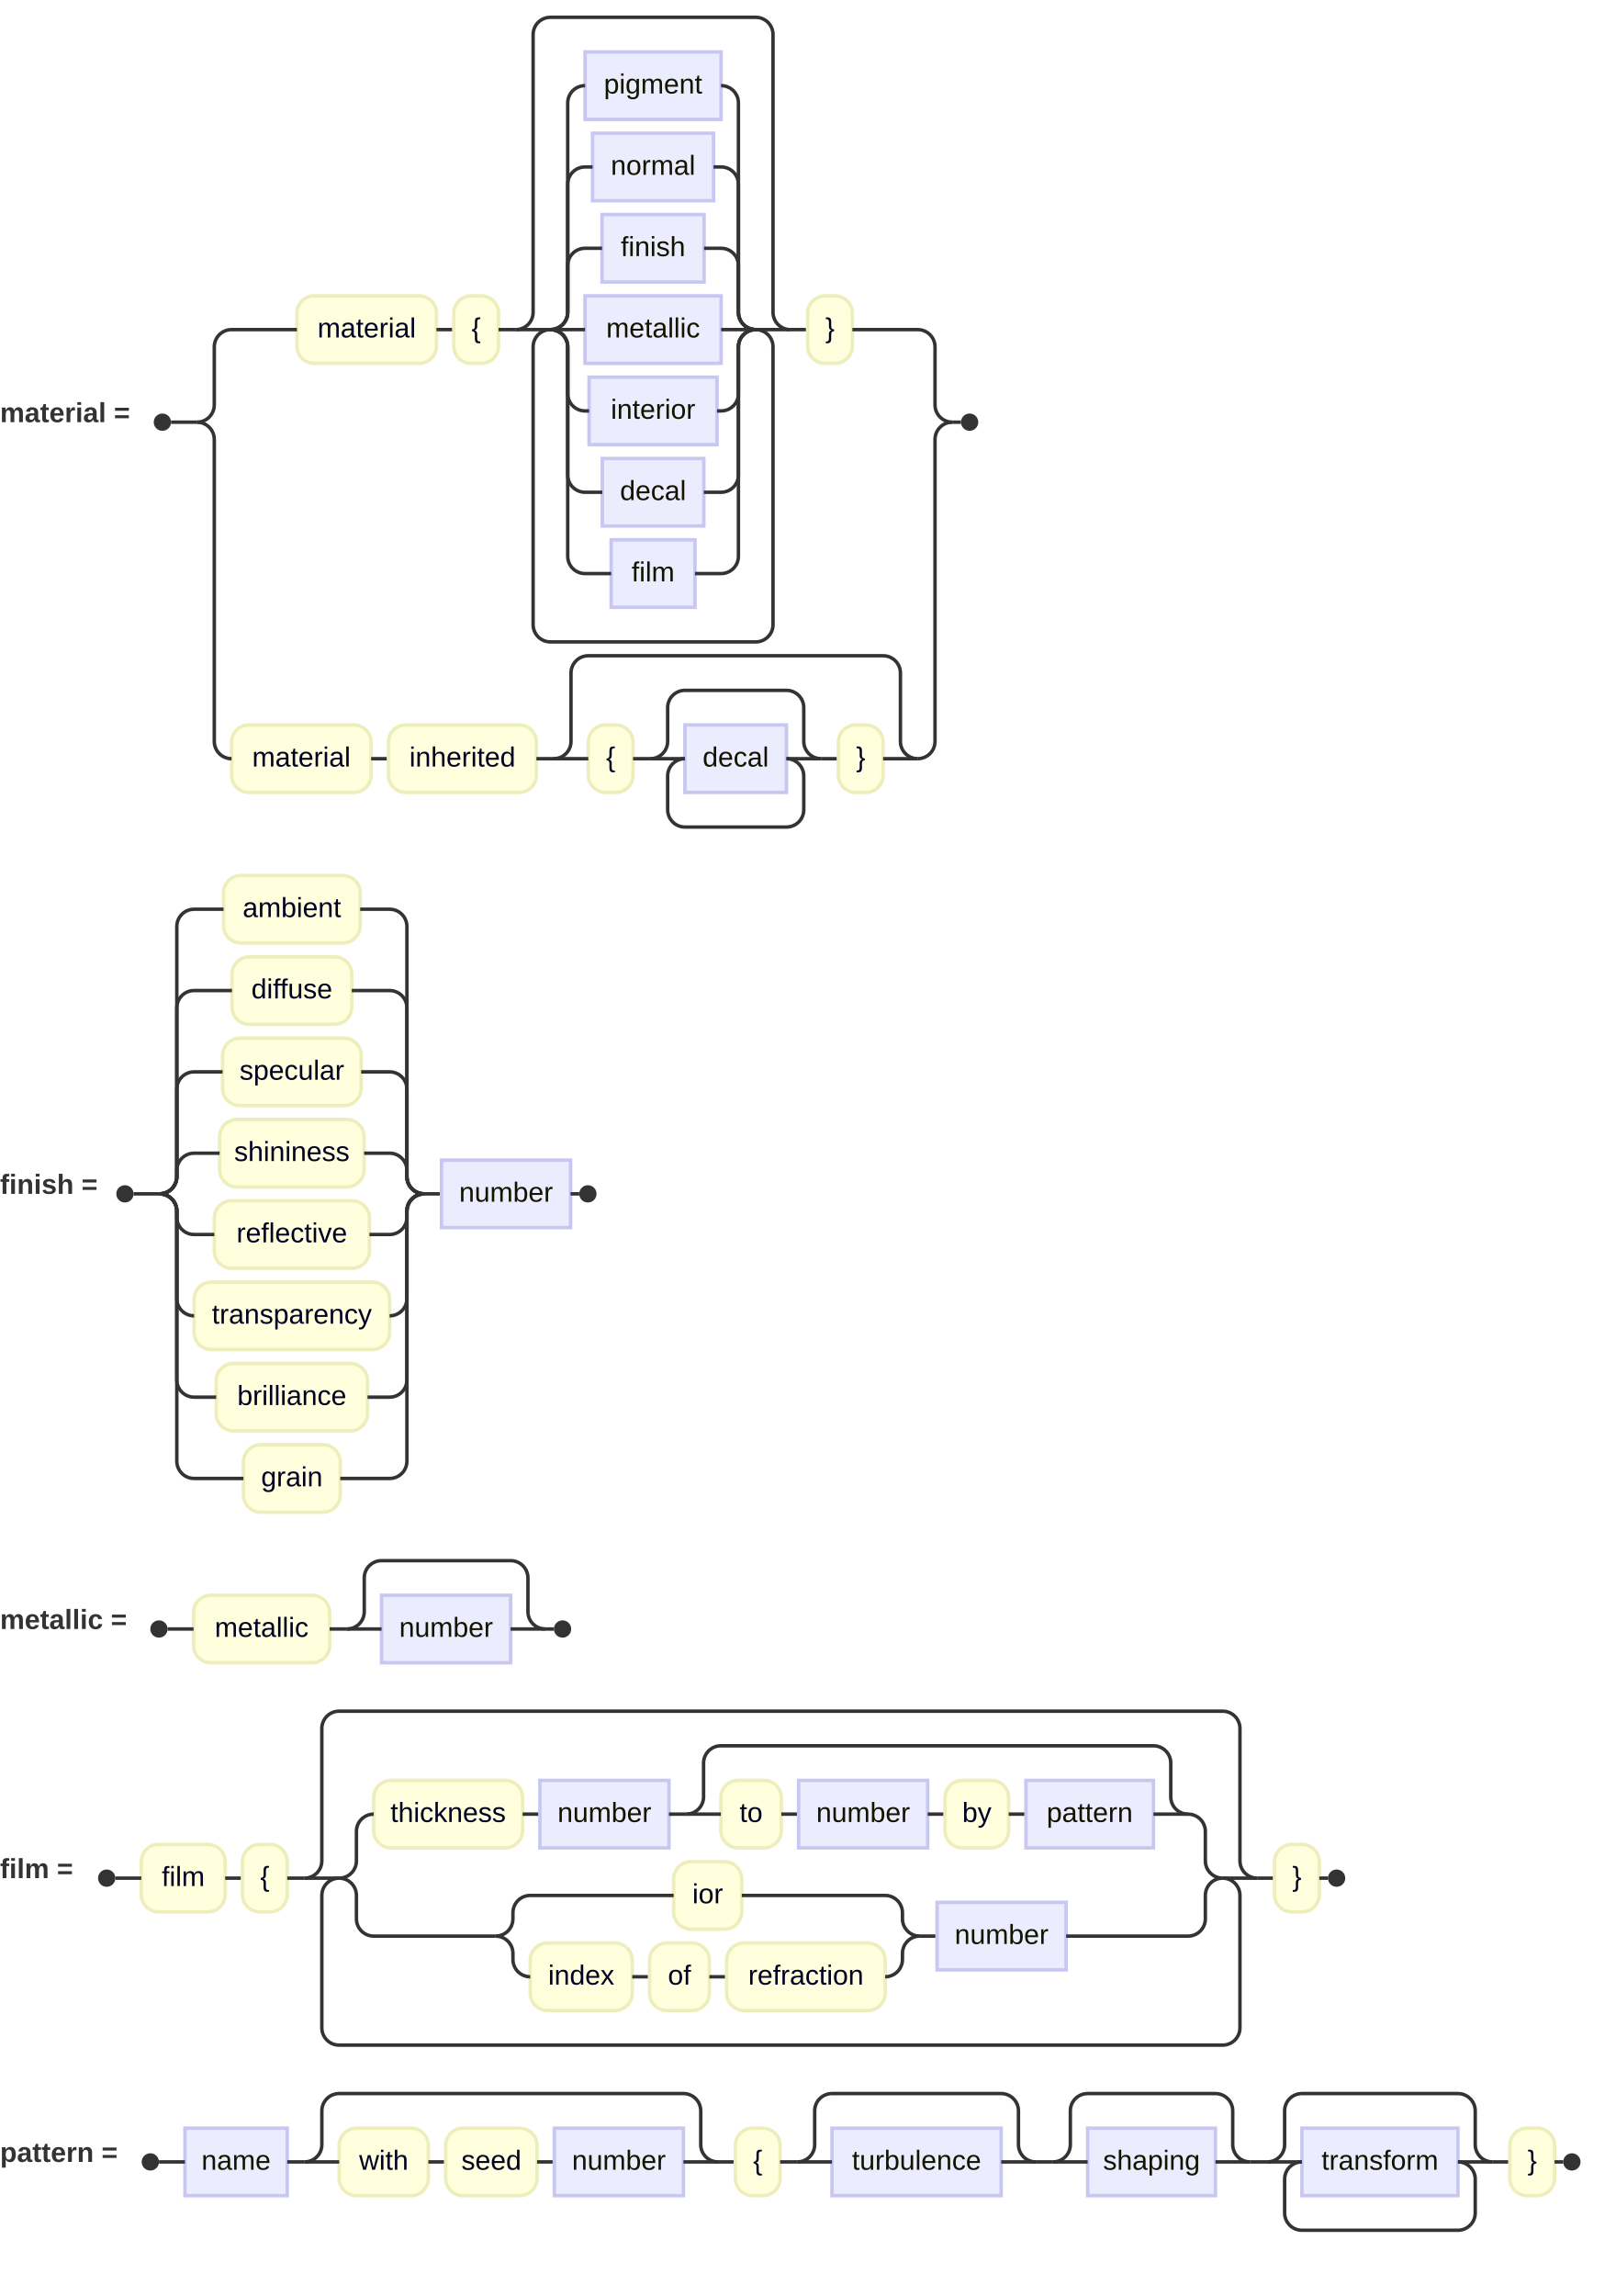
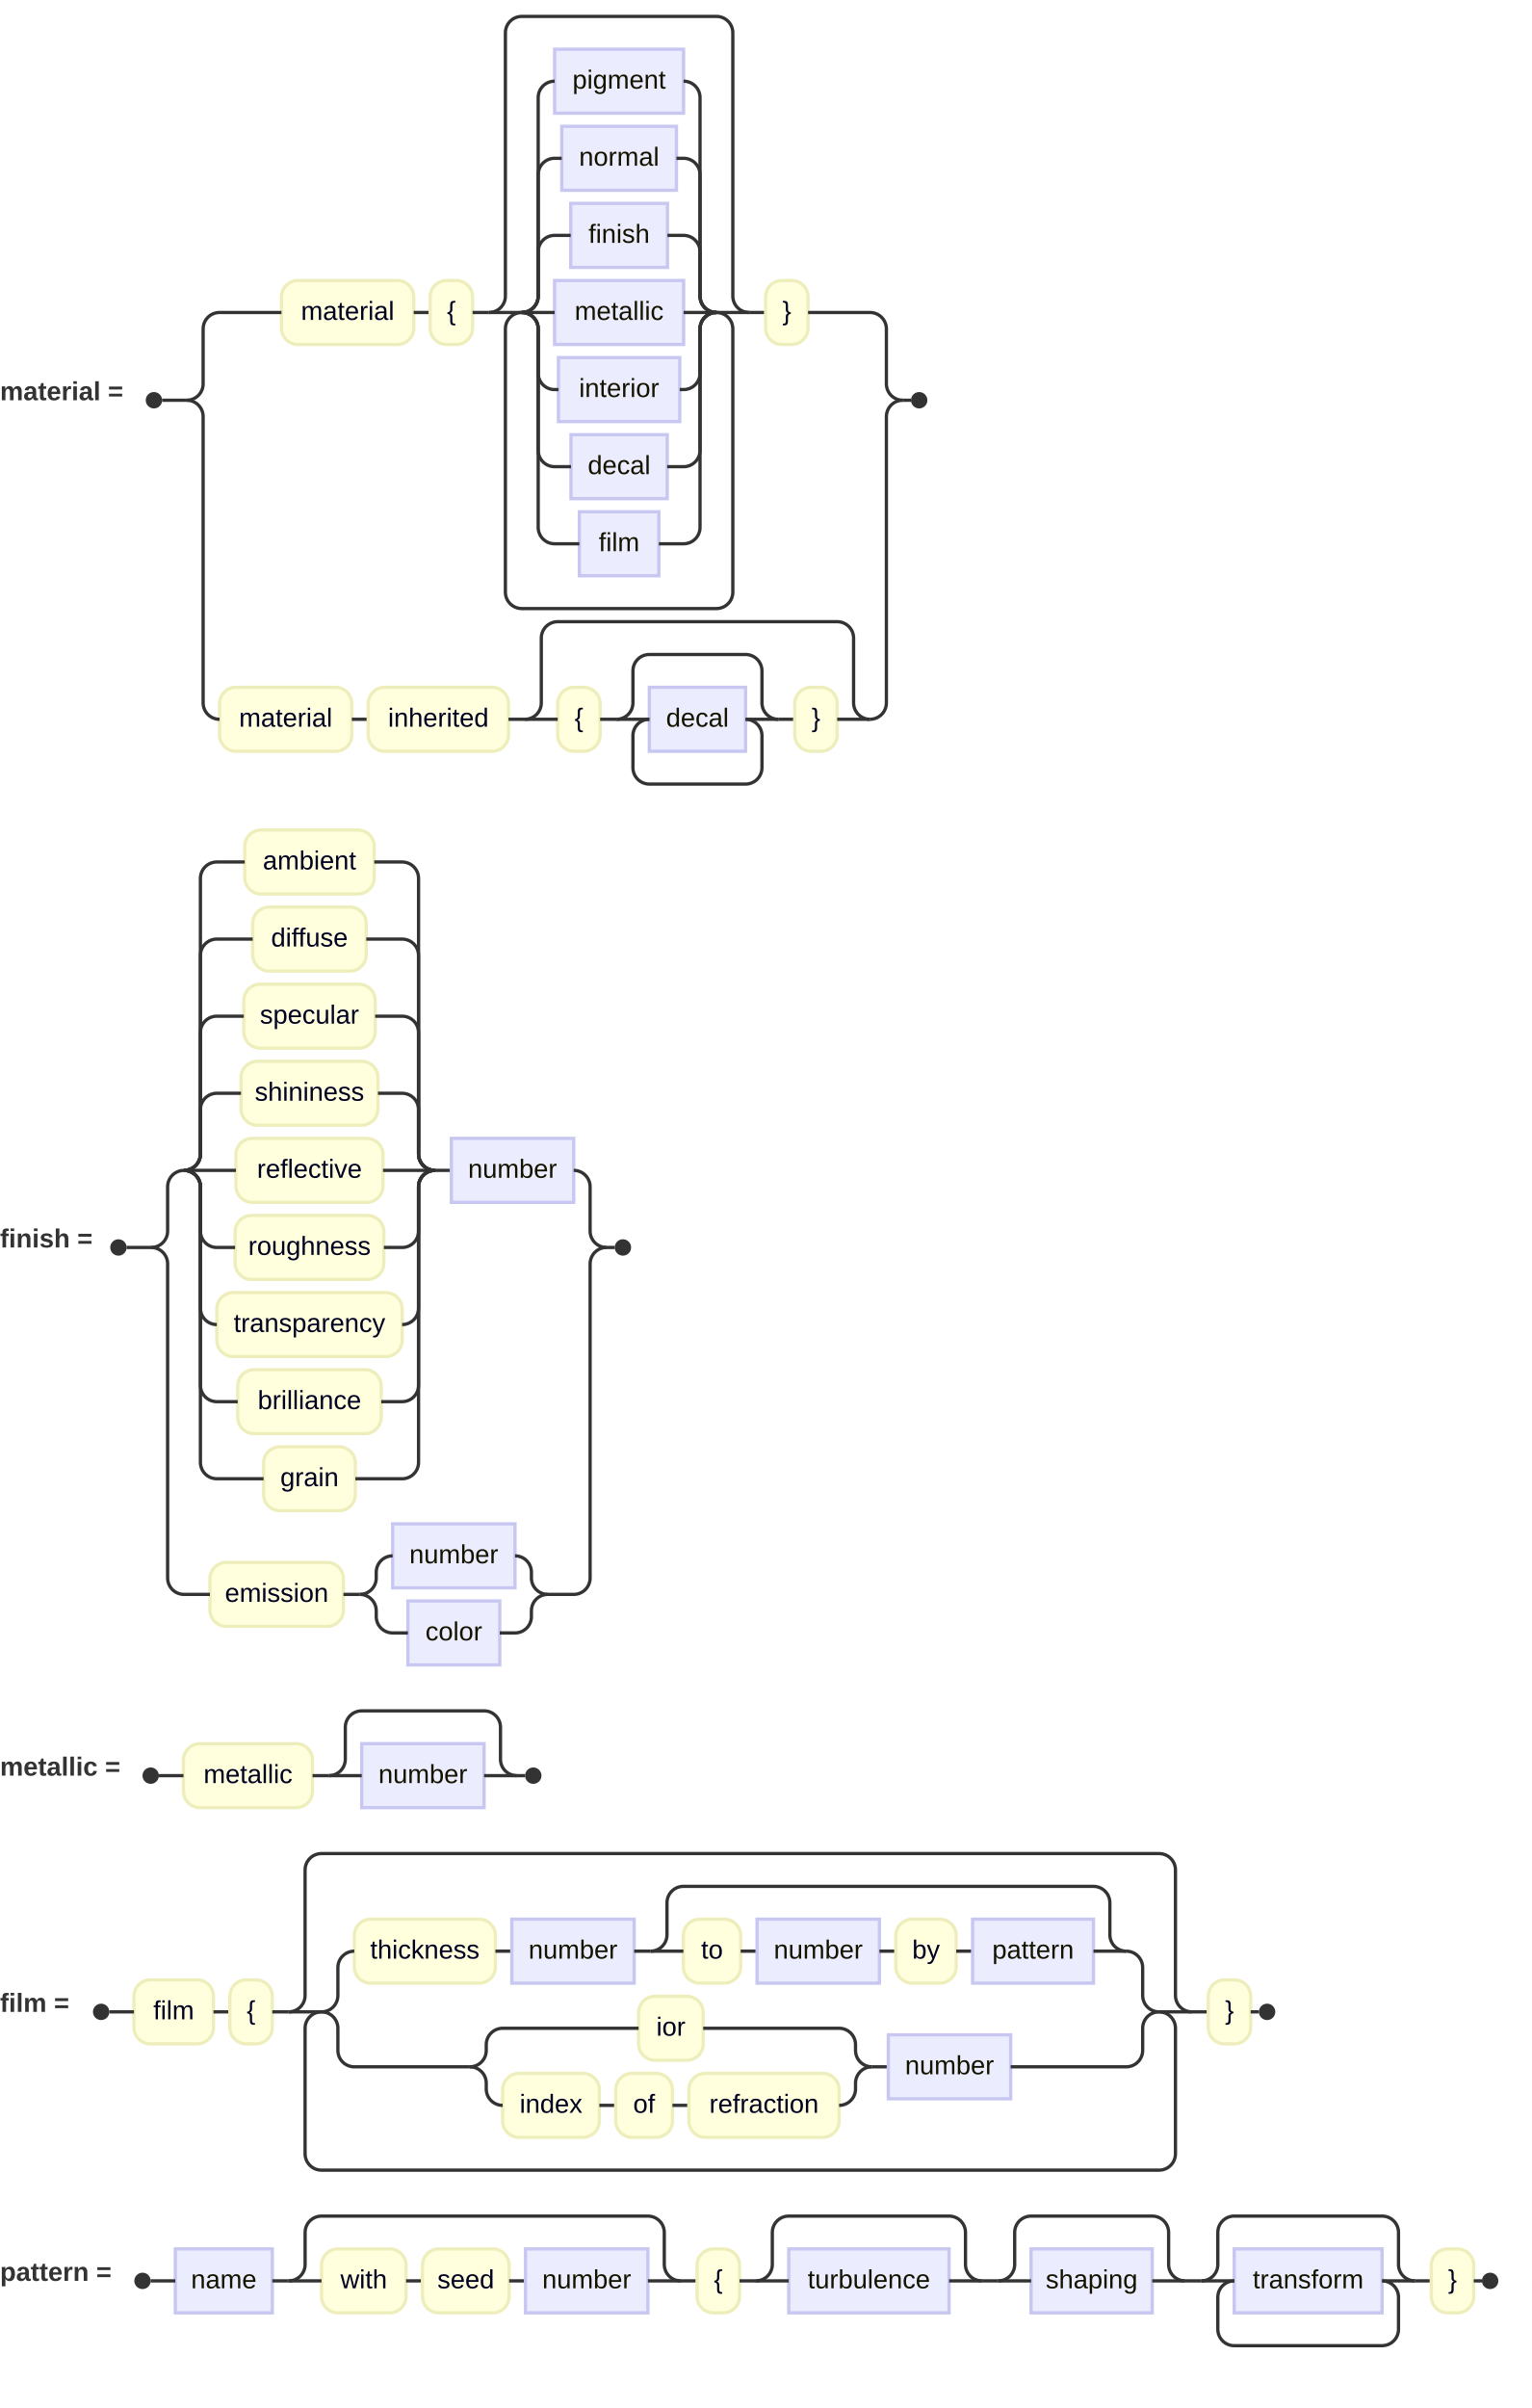
- <svg xmlns="http://www.w3.org/2000/svg" id="my-svg" width="100%" class="railroad-diagram" style="max-width: 933.703px; background-color: transparent;" viewBox="0 0 933.703 1327" role="graphics-document document" aria-roledescription="railroadEbnf">
+ <svg xmlns="http://www.w3.org/2000/svg" id="my-svg" width="100%" class="railroad-diagram" style="max-width: 933.703px; background-color: transparent;" viewBox="0 0 933.703 1468" role="graphics-document document" aria-roledescription="railroadEbnf">
  <style>#my-svg{font-family:"trebuchet ms",verdana,arial,sans-serif;font-size:16px;fill:#333;}@keyframes edge-animation-frame{from{stroke-dashoffset:0;}}@keyframes dash{to{stroke-dashoffset:0;}}#my-svg .edge-animation-slow{stroke-dasharray:9,5!important;stroke-dashoffset:900;animation:dash 50s linear infinite;stroke-linecap:round;}#my-svg .edge-animation-fast{stroke-dasharray:9,5!important;stroke-dashoffset:900;animation:dash 20s linear infinite;stroke-linecap:round;}#my-svg .error-icon{fill:#552222;}#my-svg .error-text{fill:#552222;stroke:#552222;}#my-svg .edge-thickness-normal{stroke-width:1px;}#my-svg .edge-thickness-thick{stroke-width:3.5px;}#my-svg .edge-pattern-solid{stroke-dasharray:0;}#my-svg .edge-thickness-invisible{stroke-width:0;fill:none;}#my-svg .edge-pattern-dashed{stroke-dasharray:3;}#my-svg .edge-pattern-dotted{stroke-dasharray:2;}#my-svg .marker{fill:#333333;stroke:#333333;}#my-svg .marker.cross{stroke:#333333;}#my-svg svg{font-family:"trebuchet ms",verdana,arial,sans-serif;font-size:16px;}#my-svg p{margin:0;}#my-svg .railroad-diagram{font-family:"trebuchet ms",verdana,arial,sans-serif;font-size:16px;}#my-svg .railroad-terminal rect{fill:#ffffde;stroke:hsl(60, 60%, 83.529%);stroke-width:2px;}#my-svg .railroad-terminal text{fill:#000021;font-family:"trebuchet ms",verdana,arial,sans-serif;font-size:16px;text-anchor:middle;dominant-baseline:middle;}#my-svg .railroad-nonterminal rect{fill:#ECECFF;stroke:hsl(240, 60%, 86.275%);stroke-width:2px;}#my-svg .railroad-nonterminal text{fill:#131300;font-family:"trebuchet ms",verdana,arial,sans-serif;font-size:16px;text-anchor:middle;dominant-baseline:middle;}#my-svg .railroad-line{stroke:#333333;stroke-width:2px;fill:none;}#my-svg .railroad-start circle,#my-svg .railroad-end circle{fill:#333333;}#my-svg .railroad-comment ellipse{fill:rgba(232,232,232, 0.8);stroke:hsl(80, 60%, 86.275%);stroke-width:2px;}#my-svg .railroad-comment text{fill:rgb(6.333, 0, 19);font-style:italic;font-family:"trebuchet ms",verdana,arial,sans-serif;font-size:16px;text-anchor:middle;dominant-baseline:middle;}#my-svg .railroad-special rect{fill:hsl(80, 100%, 96.275%);stroke:hsl(80, 60%, 86.275%);stroke-width:2px;stroke-dasharray:5,3;}#my-svg .railroad-special text{fill:#131300;font-family:"trebuchet ms",verdana,arial,sans-serif;font-size:16px;text-anchor:middle;dominant-baseline:middle;}#my-svg .railroad-rule-name{font-weight:bold;fill:#333;font-family:"trebuchet ms",verdana,arial,sans-serif;font-size:16px;}#my-svg .node .neo-node{stroke:#9370DB;}#my-svg [data-look="neo"].node rect,#my-svg [data-look="neo"].cluster rect,#my-svg [data-look="neo"].node polygon{stroke:#9370DB;filter:drop-shadow(1px 2px 2px rgba(185, 185, 185, 1));}#my-svg [data-look="neo"].swimlane.cluster rect{filter:none;}#my-svg [data-look="neo"].node path{stroke:#9370DB;stroke-width:1px;}#my-svg [data-look="neo"].node .outer-path{filter:drop-shadow(1px 2px 2px rgba(185, 185, 185, 1));}#my-svg [data-look="neo"].node .neo-line path{stroke:#9370DB;filter:none;}#my-svg [data-look="neo"].node circle{stroke:#9370DB;filter:drop-shadow(1px 2px 2px rgba(185, 185, 185, 1));}#my-svg [data-look="neo"].node circle .state-start{fill:#000000;}#my-svg [data-look="neo"].icon-shape .icon{fill:#9370DB;filter:drop-shadow(1px 2px 2px rgba(185, 185, 185, 1));}#my-svg [data-look="neo"].icon-shape .icon-neo path{stroke:#9370DB;filter:drop-shadow(1px 2px 2px rgba(185, 185, 185, 1));}#my-svg :root{--mermaid-font-family:"trebuchet ms",verdana,arial,sans-serif;}</style>
  <g />
  <g class="railroad-rule" transform="translate(0, 10)">
    <g transform="translate(113.875, 0)">
      <g class="railroad-choice">
        <g class="railroad-sequence" transform="translate(57.77344, 0)">
          <g class="railroad-terminal" transform="translate(0, 161)">
            <rect x="0" y="0" width="80.672" height="39" rx="10" ry="10" />
            <text x="40.336" y="19.5">material</text>
          </g>
          <path class="railroad-line" d="M 80.672 180.5 L 90.672 180.5" />
          <g class="railroad-terminal" transform="translate(90.67188, 161)">
            <rect x="0" y="0" width="25.875" height="39" rx="10" ry="10" />
            <text x="12.938" y="19.5">{</text>
          </g>
          <path class="railroad-line" d="M 116.547 180.5 L 126.547 180.5" />
          <g class="railroad-repetition" transform="translate(126.5469, 0)">
            <g class="railroad-choice" transform="translate(20, 20)">
              <g class="railroad-nonterminal" transform="translate(20.03906, 0)">
                <rect x="0" y="0" width="78.609" height="39" />
                <text x="39.305" y="19.5">pigment</text>
              </g>
              <path class="railroad-line" d="M 0 160.5 A 10 10 0 0 0 10 150.5 L 10 29.5 A 10 10 0 0 1 20 19.5 L 20.039 19.5" />
              <path class="railroad-line" d="M 98.648 19.5 L 98.688 19.5 A 10 10 0 0 1 108.688 29.5 L 108.688 150.5 A 10 10 0 0 0 118.688 160.5" />
              <g class="railroad-nonterminal" transform="translate(24.36719, 47)">
                <rect x="0" y="0" width="69.953" height="39" />
                <text x="34.977" y="19.5">normal</text>
              </g>
              <path class="railroad-line" d="M 0 160.5 A 10 10 0 0 0 10 150.5 L 10 76.5 A 10 10 0 0 1 20 66.5 L 24.367 66.5" />
              <path class="railroad-line" d="M 94.32 66.5 L 98.688 66.5 A 10 10 0 0 1 108.688 76.5 L 108.688 150.5 A 10 10 0 0 0 118.688 160.5" />
              <g class="railroad-nonterminal" transform="translate(29.84375, 94)">
                <rect x="0" y="0" width="59" height="39" />
                <text x="29.5" y="19.5">finish</text>
              </g>
              <path class="railroad-line" d="M 0 160.5 A 10 10 0 0 0 10 150.5 L 10 123.5 A 10 10 0 0 1 20 113.5 L 29.844 113.5" />
              <path class="railroad-line" d="M 88.844 113.5 L 98.688 113.5 A 10 10 0 0 1 108.688 123.5 L 108.688 150.5 A 10 10 0 0 0 118.688 160.5" />
              <g class="railroad-nonterminal" transform="translate(20, 141)">
                <rect x="0" y="0" width="78.688" height="39" />
                <text x="39.344" y="19.5">metallic</text>
              </g>
              <path class="railroad-line" d="M 0 160.5 L 20 160.5" />
              <path class="railroad-line" d="M 98.688 160.5 L 118.688 160.5" />
              <g class="railroad-nonterminal" transform="translate(22.35938, 188)">
                <rect x="0" y="0" width="73.969" height="39" />
                <text x="36.984" y="19.5">interior</text>
              </g>
              <path class="railroad-line" d="M 0 160.5 A 10 10 0 0 1 10 170.5 L 10 197.5 A 10 10 0 0 0 20 207.5 L 22.359 207.5" />
              <path class="railroad-line" d="M 96.328 207.5 L 98.688 207.5 A 10 10 0 0 0 108.688 197.5 L 108.688 170.5 A 10 10 0 0 1 118.688 160.5" />
              <g class="railroad-nonterminal" transform="translate(30, 235)">
                <rect x="0" y="0" width="58.688" height="39" />
                <text x="29.344" y="19.5">decal</text>
              </g>
              <path class="railroad-line" d="M 0 160.5 A 10 10 0 0 1 10 170.5 L 10 244.5 A 10 10 0 0 0 20 254.5 L 30 254.5" />
              <path class="railroad-line" d="M 88.688 254.5 L 98.688 254.5 A 10 10 0 0 0 108.688 244.5 L 108.688 170.5 A 10 10 0 0 1 118.688 160.5" />
              <g class="railroad-nonterminal" transform="translate(35.10156, 282)">
                <rect x="0" y="0" width="48.484" height="39" />
                <text x="24.242" y="19.5">film</text>
              </g>
              <path class="railroad-line" d="M 0 160.5 A 10 10 0 0 1 10 170.5 L 10 291.5 A 10 10 0 0 0 20 301.5 L 35.102 301.5" />
              <path class="railroad-line" d="M 83.586 301.5 L 98.688 301.5 A 10 10 0 0 0 108.688 291.5 L 108.688 170.5 A 10 10 0 0 1 118.688 160.5" />
            </g>
            <path class="railroad-line" d="M 0 180.5 L 20 180.5" />
            <path class="railroad-line" d="M 138.688 180.5 L 158.688 180.5" />
            <path class="railroad-line" d="M 138.688 180.5 A 10 10 0 0 1 148.688 190.5 L 148.688 351 A 10 10 0 0 1 138.688 361 L 20 361 A 10 10 0 0 1 10 351 L 10 190.5 A 10 10 0 0 1 20 180.5" />
            <path class="railroad-line" d="M 0 180.5 A 10 10 0 0 0 10 170.5 L 10 10 A 10 10 0 0 1 20 0 L 138.688 0 A 10 10 0 0 1 148.688 10 L 148.688 170.5 A 10 10 0 0 0 158.688 180.5" />
          </g>
          <path class="railroad-line" d="M 285.234 180.5 L 295.234 180.5" />
          <g class="railroad-terminal" transform="translate(295.2344, 161)">
            <rect x="0" y="0" width="25.875" height="39" rx="10" ry="10" />
            <text x="12.938" y="19.5">}</text>
          </g>
        </g>
        <path class="railroad-line" d="M 0 234 A 10 10 0 0 0 10 224 L 10 190.5 A 10 10 0 0 1 20 180.5 L 57.773 180.5" />
        <path class="railroad-line" d="M 378.883 180.5 L 416.656 180.5 A 10 10 0 0 1 426.656 190.5 L 426.656 224 A 10 10 0 0 0 436.656 234" />
        <g class="railroad-sequence" transform="translate(20, 369)">
          <g class="railroad-terminal" transform="translate(0, 40)">
            <rect x="0" y="0" width="80.672" height="39" rx="10" ry="10" />
            <text x="40.336" y="19.5">material</text>
          </g>
          <path class="railroad-line" d="M 80.672 59.5 L 90.672 59.5" />
          <g class="railroad-terminal" transform="translate(90.67188, 40)">
            <rect x="0" y="0" width="85.547" height="39" rx="10" ry="10" />
            <text x="42.773" y="19.5">inherited</text>
          </g>
          <path class="railroad-line" d="M 176.219 59.5 L 186.219 59.5" />
          <g class="railroad-optional" transform="translate(186.2188, 0)">
            <g class="railroad-sequence" transform="translate(20, 20)">
              <g class="railroad-terminal" transform="translate(0, 20)">
                <rect x="0" y="0" width="25.875" height="39" rx="10" ry="10" />
                <text x="12.938" y="19.5">{</text>
              </g>
              <path class="railroad-line" d="M 25.875 39.5 L 35.875 39.5" />
              <g class="railroad-repetition" transform="translate(35.875, 0)">
                <g class="railroad-nonterminal" transform="translate(20, 20)">
                  <rect x="0" y="0" width="58.688" height="39" />
                  <text x="29.344" y="19.5">decal</text>
                </g>
                <path class="railroad-line" d="M 0 39.5 L 20 39.5" />
                <path class="railroad-line" d="M 78.688 39.5 L 98.688 39.5" />
                <path class="railroad-line" d="M 78.688 39.5 A 10 10 0 0 1 88.688 49.5 L 88.688 69 A 10 10 0 0 1 78.688 79 L 20 79 A 10 10 0 0 1 10 69 L 10 49.5 A 10 10 0 0 1 20 39.5" />
                <path class="railroad-line" d="M 0 39.5 A 10 10 0 0 0 10 29.5 L 10 10 A 10 10 0 0 1 20 0 L 78.688 0 A 10 10 0 0 1 88.688 10 L 88.688 29.5 A 10 10 0 0 0 98.688 39.5" />
              </g>
              <path class="railroad-line" d="M 134.562 39.5 L 144.562 39.5" />
              <g class="railroad-terminal" transform="translate(144.5625, 20)">
                <rect x="0" y="0" width="25.875" height="39" rx="10" ry="10" />
                <text x="12.938" y="19.5">}</text>
              </g>
            </g>
            <path class="railroad-line" d="M 0 59.5 L 20 59.5" />
            <path class="railroad-line" d="M 190.438 59.5 L 210.438 59.5" />
            <path class="railroad-line" d="M 0 59.5 A 10 10 0 0 0 10 49.5 L 10 10 A 10 10 0 0 1 20 0 L 190.438 0 A 10 10 0 0 1 200.438 10 L 200.438 49.5 A 10 10 0 0 0 210.438 59.5" />
          </g>
        </g>
        <path class="railroad-line" d="M 0 234 A 10 10 0 0 1 10 244 L 10 418.5 A 10 10 0 0 0 20 428.5 L 20 428.5" />
        <path class="railroad-line" d="M 416.656 428.5 L 416.656 428.5 A 10 10 0 0 0 426.656 418.5 L 426.656 244 A 10 10 0 0 1 436.656 234" />
      </g>
    </g>
    <g class="railroad-rule-name-group">
      <text class="railroad-rule-name" x="0" y="234">material =</text>
    </g>
    <g class="railroad-start">
      <circle cx="93.875" cy="234" r="5" />
    </g>
    <g class="railroad-end">
      <circle cx="560.531" cy="234" r="5" />
    </g>
    <path class="railroad-line" d="M 98.875 234 L 113.875 234" />
    <path class="railroad-line" d="M 550.531 234 L 555.531 234" />
  </g>
  <g class="railroad-rule" transform="translate(0, 506)">
    <g transform="translate(92.21875, 0)">
-       <g class="railroad-sequence">
-         <g class="railroad-choice" transform="translate(0, 0)">
-           <g class="railroad-terminal" transform="translate(37.01562, 0)">
-             <rect x="0" y="0" width="78.984" height="39" rx="10" ry="10" />
-             <text x="39.492" y="19.5">ambient</text>
-           </g>
-           <path class="railroad-line" d="M 0 184 A 10 10 0 0 0 10 174 L 10 29.5 A 10 10 0 0 1 20 19.5 L 37.016 19.5" />
-           <path class="railroad-line" d="M 116 19.5 L 133.016 19.5 A 10 10 0 0 1 143.016 29.5 L 143.016 174 A 10 10 0 0 0 153.016 184" />
-           <g class="railroad-terminal" transform="translate(41.88281, 47)">
-             <rect x="0" y="0" width="69.25" height="39" rx="10" ry="10" />
-             <text x="34.625" y="19.5">diffuse</text>
-           </g>
-           <path class="railroad-line" d="M 0 184 A 10 10 0 0 0 10 174 L 10 76.5 A 10 10 0 0 1 20 66.5 L 41.883 66.5" />
-           <path class="railroad-line" d="M 111.133 66.5 L 133.016 66.5 A 10 10 0 0 1 143.016 76.5 L 143.016 174 A 10 10 0 0 0 153.016 184" />
-           <g class="railroad-terminal" transform="translate(36.44531, 94)">
-             <rect x="0" y="0" width="80.125" height="39" rx="10" ry="10" />
-             <text x="40.062" y="19.5">specular</text>
-           </g>
-           <path class="railroad-line" d="M 0 184 A 10 10 0 0 0 10 174 L 10 123.5 A 10 10 0 0 1 20 113.5 L 36.445 113.5" />
-           <path class="railroad-line" d="M 116.57 113.5 L 133.016 113.5 A 10 10 0 0 1 143.016 123.5 L 143.016 174 A 10 10 0 0 0 153.016 184" />
-           <g class="railroad-terminal" transform="translate(34.75, 141)">
-             <rect x="0" y="0" width="83.516" height="39" rx="10" ry="10" />
-             <text x="41.758" y="19.5">shininess</text>
-           </g>
-           <path class="railroad-line" d="M 0 184 A 10 10 0 0 0 10 174 L 10 170.5 A 10 10 0 0 1 20 160.5 L 34.75 160.5" />
-           <path class="railroad-line" d="M 118.266 160.5 L 133.016 160.5 A 10 10 0 0 1 143.016 170.5 L 143.016 174 A 10 10 0 0 0 153.016 184" />
-           <g class="railroad-terminal" transform="translate(31.65625, 188)">
-             <rect x="0" y="0" width="89.703" height="39" rx="10" ry="10" />
-             <text x="44.852" y="19.5">reflective</text>
-           </g>
-           <path class="railroad-line" d="M 0 184 A 10 10 0 0 1 10 194 L 10 197.5 A 10 10 0 0 0 20 207.5 L 31.656 207.5" />
-           <path class="railroad-line" d="M 121.359 207.5 L 133.016 207.5 A 10 10 0 0 0 143.016 197.5 L 143.016 194 A 10 10 0 0 1 153.016 184" />
-           <g class="railroad-terminal" transform="translate(20, 235)">
-             <rect x="0" y="0" width="113.016" height="39" rx="10" ry="10" />
-             <text x="56.508" y="19.5">transparency</text>
-           </g>
-           <path class="railroad-line" d="M 0 184 A 10 10 0 0 1 10 194 L 10 244.5 A 10 10 0 0 0 20 254.5 L 20 254.5" />
-           <path class="railroad-line" d="M 133.016 254.5 L 133.016 254.5 A 10 10 0 0 0 143.016 244.5 L 143.016 194 A 10 10 0 0 1 153.016 184" />
-           <g class="railroad-terminal" transform="translate(32.75781, 282)">
-             <rect x="0" y="0" width="87.5" height="39" rx="10" ry="10" />
-             <text x="43.75" y="19.5">brilliance</text>
-           </g>
-           <path class="railroad-line" d="M 0 184 A 10 10 0 0 1 10 194 L 10 291.5 A 10 10 0 0 0 20 301.5 L 32.758 301.5" />
-           <path class="railroad-line" d="M 120.258 301.5 L 133.016 301.5 A 10 10 0 0 0 143.016 291.5 L 143.016 194 A 10 10 0 0 1 153.016 184" />
-           <g class="railroad-terminal" transform="translate(48.52344, 329)">
-             <rect x="0" y="0" width="55.969" height="39" rx="10" ry="10" />
-             <text x="27.984" y="19.5">grain</text>
-           </g>
-           <path class="railroad-line" d="M 0 184 A 10 10 0 0 1 10 194 L 10 338.5 A 10 10 0 0 0 20 348.5 L 48.523 348.5" />
-           <path class="railroad-line" d="M 104.492 348.5 L 133.016 348.5 A 10 10 0 0 0 143.016 338.5 L 143.016 194 A 10 10 0 0 1 153.016 184" />
-         </g>
-         <path class="railroad-line" d="M 153.016 184 L 163.016 184" />
-         <g class="railroad-nonterminal" transform="translate(163.0156, 164.5)">
-           <rect x="0" y="0" width="74.625" height="39" />
-           <text x="37.312" y="19.5">number</text>
-         </g>
+       <g class="railroad-choice">
+         <g class="railroad-sequence" transform="translate(20, 0)">
+           <g class="railroad-choice" transform="translate(0, 0)">
+             <g class="railroad-terminal" transform="translate(37.01562, 0)">
+               <rect x="0" y="0" width="78.984" height="39" rx="10" ry="10" />
+               <text x="39.492" y="19.5">ambient</text>
+             </g>
+             <path class="railroad-line" d="M 0 207.5 A 10 10 0 0 0 10 197.5 L 10 29.5 A 10 10 0 0 1 20 19.5 L 37.016 19.5" />
+             <path class="railroad-line" d="M 116 19.5 L 133.016 19.5 A 10 10 0 0 1 143.016 29.5 L 143.016 197.5 A 10 10 0 0 0 153.016 207.5" />
+             <g class="railroad-terminal" transform="translate(41.88281, 47)">
+               <rect x="0" y="0" width="69.25" height="39" rx="10" ry="10" />
+               <text x="34.625" y="19.5">diffuse</text>
+             </g>
+             <path class="railroad-line" d="M 0 207.5 A 10 10 0 0 0 10 197.5 L 10 76.5 A 10 10 0 0 1 20 66.5 L 41.883 66.5" />
+             <path class="railroad-line" d="M 111.133 66.5 L 133.016 66.5 A 10 10 0 0 1 143.016 76.5 L 143.016 197.5 A 10 10 0 0 0 153.016 207.5" />
+             <g class="railroad-terminal" transform="translate(36.44531, 94)">
+               <rect x="0" y="0" width="80.125" height="39" rx="10" ry="10" />
+               <text x="40.062" y="19.5">specular</text>
+             </g>
+             <path class="railroad-line" d="M 0 207.5 A 10 10 0 0 0 10 197.5 L 10 123.5 A 10 10 0 0 1 20 113.5 L 36.445 113.5" />
+             <path class="railroad-line" d="M 116.57 113.5 L 133.016 113.5 A 10 10 0 0 1 143.016 123.5 L 143.016 197.5 A 10 10 0 0 0 153.016 207.5" />
+             <g class="railroad-terminal" transform="translate(34.75, 141)">
+               <rect x="0" y="0" width="83.516" height="39" rx="10" ry="10" />
+               <text x="41.758" y="19.5">shininess</text>
+             </g>
+             <path class="railroad-line" d="M 0 207.5 A 10 10 0 0 0 10 197.5 L 10 170.5 A 10 10 0 0 1 20 160.5 L 34.75 160.5" />
+             <path class="railroad-line" d="M 118.266 160.5 L 133.016 160.5 A 10 10 0 0 1 143.016 170.5 L 143.016 197.5 A 10 10 0 0 0 153.016 207.5" />
+             <g class="railroad-terminal" transform="translate(31.65625, 188)">
+               <rect x="0" y="0" width="89.703" height="39" rx="10" ry="10" />
+               <text x="44.852" y="19.5">reflective</text>
+             </g>
+             <path class="railroad-line" d="M 0 207.5 L 31.656 207.5" />
+             <path class="railroad-line" d="M 121.359 207.5 L 153.016 207.5" />
+             <g class="railroad-terminal" transform="translate(31.13281, 235)">
+               <rect x="0" y="0" width="90.75" height="39" rx="10" ry="10" />
+               <text x="45.375" y="19.5">roughness</text>
+             </g>
+             <path class="railroad-line" d="M 0 207.5 A 10 10 0 0 1 10 217.5 L 10 244.5 A 10 10 0 0 0 20 254.5 L 31.133 254.5" />
+             <path class="railroad-line" d="M 121.883 254.5 L 133.016 254.5 A 10 10 0 0 0 143.016 244.5 L 143.016 217.5 A 10 10 0 0 1 153.016 207.5" />
+             <g class="railroad-terminal" transform="translate(20, 282)">
+               <rect x="0" y="0" width="113.016" height="39" rx="10" ry="10" />
+               <text x="56.508" y="19.5">transparency</text>
+             </g>
+             <path class="railroad-line" d="M 0 207.5 A 10 10 0 0 1 10 217.5 L 10 291.5 A 10 10 0 0 0 20 301.5 L 20 301.5" />
+             <path class="railroad-line" d="M 133.016 301.5 L 133.016 301.5 A 10 10 0 0 0 143.016 291.5 L 143.016 217.5 A 10 10 0 0 1 153.016 207.5" />
+             <g class="railroad-terminal" transform="translate(32.75781, 329)">
+               <rect x="0" y="0" width="87.5" height="39" rx="10" ry="10" />
+               <text x="43.75" y="19.5">brilliance</text>
+             </g>
+             <path class="railroad-line" d="M 0 207.5 A 10 10 0 0 1 10 217.5 L 10 338.5 A 10 10 0 0 0 20 348.5 L 32.758 348.5" />
+             <path class="railroad-line" d="M 120.258 348.5 L 133.016 348.5 A 10 10 0 0 0 143.016 338.5 L 143.016 217.5 A 10 10 0 0 1 153.016 207.5" />
+             <g class="railroad-terminal" transform="translate(48.52344, 376)">
+               <rect x="0" y="0" width="55.969" height="39" rx="10" ry="10" />
+               <text x="27.984" y="19.5">grain</text>
+             </g>
+             <path class="railroad-line" d="M 0 207.5 A 10 10 0 0 1 10 217.5 L 10 385.5 A 10 10 0 0 0 20 395.5 L 48.523 395.5" />
+             <path class="railroad-line" d="M 104.492 395.5 L 133.016 395.5 A 10 10 0 0 0 143.016 385.5 L 143.016 217.5 A 10 10 0 0 1 153.016 207.5" />
+           </g>
+           <path class="railroad-line" d="M 153.016 207.5 L 163.016 207.5" />
+           <g class="railroad-nonterminal" transform="translate(163.0156, 188)">
+             <rect x="0" y="0" width="74.625" height="39" />
+             <text x="37.312" y="19.5">number</text>
+           </g>
+         </g>
+         <path class="railroad-line" d="M 0 254.5 A 10 10 0 0 0 10 244.5 L 10 217.5 A 10 10 0 0 1 20 207.5 L 20 207.5" />
+         <path class="railroad-line" d="M 257.641 207.5 L 257.641 207.5 A 10 10 0 0 1 267.641 217.5 L 267.641 244.5 A 10 10 0 0 0 277.641 254.5" />
+         <g class="railroad-sequence" transform="translate(35.79688, 423)">
+           <g class="railroad-terminal" transform="translate(0, 23.5)">
+             <rect x="0" y="0" width="81.422" height="39" rx="10" ry="10" />
+             <text x="40.711" y="19.5">emission</text>
+           </g>
+           <path class="railroad-line" d="M 81.422 43 L 91.422 43" />
+           <g class="railroad-choice" transform="translate(91.42188, 0)">
+             <g class="railroad-nonterminal" transform="translate(20, 0)">
+               <rect x="0" y="0" width="74.625" height="39" />
+               <text x="37.312" y="19.5">number</text>
+             </g>
+             <path class="railroad-line" d="M 0 43 A 10 10 0 0 0 10 33 L 10 29.5 A 10 10 0 0 1 20 19.5 L 20 19.5" />
+             <path class="railroad-line" d="M 94.625 19.5 L 94.625 19.5 A 10 10 0 0 1 104.625 29.5 L 104.625 33 A 10 10 0 0 0 114.625 43" />
+             <g class="railroad-nonterminal" transform="translate(29.29688, 47)">
+               <rect x="0" y="0" width="56.031" height="39" />
+               <text x="28.016" y="19.5">color</text>
+             </g>
+             <path class="railroad-line" d="M 0 43 A 10 10 0 0 1 10 53 L 10 56.5 A 10 10 0 0 0 20 66.5 L 29.297 66.5" />
+             <path class="railroad-line" d="M 85.328 66.5 L 94.625 66.5 A 10 10 0 0 0 104.625 56.5 L 104.625 53 A 10 10 0 0 1 114.625 43" />
+           </g>
+         </g>
+         <path class="railroad-line" d="M 0 254.5 A 10 10 0 0 1 10 264.5 L 10 456 A 10 10 0 0 0 20 466 L 35.797 466" />
+         <path class="railroad-line" d="M 241.844 466 L 257.641 466 A 10 10 0 0 0 267.641 456 L 267.641 264.5 A 10 10 0 0 1 277.641 254.5" />
      </g>
    </g>
    <g class="railroad-rule-name-group">
-       <text class="railroad-rule-name" x="0" y="184">finish =</text>
+       <text class="railroad-rule-name" x="0" y="254.5">finish =</text>
    </g>
    <g class="railroad-start">
-       <circle cx="72.219" cy="184" r="5" />
+       <circle cx="72.219" cy="254.5" r="5" />
    </g>
    <g class="railroad-end">
-       <circle cx="339.859" cy="184" r="5" />
-     </g>
-     <path class="railroad-line" d="M 77.219 184 L 92.219 184" />
-     <path class="railroad-line" d="M 329.859 184 L 334.859 184" />
+       <circle cx="379.859" cy="254.5" r="5" />
+     </g>
+     <path class="railroad-line" d="M 77.219 254.5 L 92.219 254.5" />
+     <path class="railroad-line" d="M 369.859 254.5 L 374.859 254.5" />
  </g>
-   <g class="railroad-rule" transform="translate(0, 902)">
+   <g class="railroad-rule" transform="translate(0, 1043)">
    <g transform="translate(111.8906, 0)">
      <g class="railroad-sequence">
        <g class="railroad-terminal" transform="translate(0, 20)">
          <rect x="0" y="0" width="78.688" height="39" rx="10" ry="10" />
          <text x="39.344" y="19.5">metallic</text>
        </g>
        <path class="railroad-line" d="M 78.688 39.5 L 88.688 39.5" />
        <g class="railroad-optional" transform="translate(88.6875, 0)">
          <g class="railroad-nonterminal" transform="translate(20, 20)">
            <rect x="0" y="0" width="74.625" height="39" />
            <text x="37.312" y="19.5">number</text>
          </g>
          <path class="railroad-line" d="M 0 39.5 L 20 39.5" />
          <path class="railroad-line" d="M 94.625 39.5 L 114.625 39.5" />
          <path class="railroad-line" d="M 0 39.5 A 10 10 0 0 0 10 29.5 L 10 10 A 10 10 0 0 1 20 0 L 94.625 0 A 10 10 0 0 1 104.625 10 L 104.625 29.5 A 10 10 0 0 0 114.625 39.5" />
        </g>
      </g>
    </g>
    <g class="railroad-rule-name-group">
      <text class="railroad-rule-name" x="0" y="39.5">metallic =</text>
    </g>
    <g class="railroad-start">
      <circle cx="91.891" cy="39.5" r="5" />
    </g>
    <g class="railroad-end">
      <circle cx="325.203" cy="39.5" r="5" />
    </g>
    <path class="railroad-line" d="M 96.891 39.5 L 111.891 39.5" />
    <path class="railroad-line" d="M 315.203 39.5 L 320.203 39.5" />
  </g>
-   <g class="railroad-rule" transform="translate(0, 989)">
+   <g class="railroad-rule" transform="translate(0, 1130)">
    <g transform="translate(81.6875, 0)">
      <g class="railroad-sequence">
        <g class="railroad-terminal" transform="translate(0, 77)">
          <rect x="0" y="0" width="48.484" height="39" rx="10" ry="10" />
          <text x="24.242" y="19.5">film</text>
        </g>
        <path class="railroad-line" d="M 48.484 96.5 L 58.484 96.5" />
        <g class="railroad-terminal" transform="translate(58.48438, 77)">
          <rect x="0" y="0" width="25.875" height="39" rx="10" ry="10" />
          <text x="12.938" y="19.5">{</text>
        </g>
        <path class="railroad-line" d="M 84.359 96.5 L 94.359 96.5" />
        <g class="railroad-repetition" transform="translate(94.35938, 0)">
          <g class="railroad-choice" transform="translate(20, 20)">
            <g class="railroad-sequence" transform="translate(20, 0)">
              <g class="railroad-terminal" transform="translate(0, 20)">
                <rect x="0" y="0" width="86.062" height="39" rx="10" ry="10" />
                <text x="43.031" y="19.5">thickness</text>
              </g>
              <path class="railroad-line" d="M 86.062 39.5 L 96.062 39.5" />
              <g class="railroad-nonterminal" transform="translate(96.0625, 20)">
                <rect x="0" y="0" width="74.625" height="39" />
                <text x="37.312" y="19.5">number</text>
              </g>
              <path class="railroad-line" d="M 170.688 39.5 L 180.688 39.5" />
              <g class="railroad-optional" transform="translate(180.6875, 0)">
                <g class="railroad-sequence" transform="translate(20, 20)">
                  <g class="railroad-terminal" transform="translate(0, 0)">
                    <rect x="0" y="0" width="34.938" height="39" rx="10" ry="10" />
                    <text x="17.469" y="19.5">to</text>
                  </g>
                  <path class="railroad-line" d="M 34.938 19.5 L 44.938 19.5" />
                  <g class="railroad-nonterminal" transform="translate(44.9375, 0)">
                    <rect x="0" y="0" width="74.625" height="39" />
                    <text x="37.312" y="19.5">number</text>
                  </g>
                  <path class="railroad-line" d="M 119.562 19.5 L 129.562 19.5" />
                  <g class="railroad-terminal" transform="translate(129.5625, 0)">
                    <rect x="0" y="0" width="36.812" height="39" rx="10" ry="10" />
                    <text x="18.406" y="19.5">by</text>
                  </g>
                  <path class="railroad-line" d="M 166.375 19.5 L 176.375 19.5" />
                  <g class="railroad-nonterminal" transform="translate(176.375, 0)">
                    <rect x="0" y="0" width="73.703" height="39" />
                    <text x="36.852" y="19.5">pattern</text>
                  </g>
                </g>
                <path class="railroad-line" d="M 0 39.5 L 20 39.5" />
                <path class="railroad-line" d="M 270.078 39.5 L 290.078 39.5" />
                <path class="railroad-line" d="M 0 39.5 A 10 10 0 0 0 10 29.5 L 10 10 A 10 10 0 0 1 20 0 L 270.078 0 A 10 10 0 0 1 280.078 10 L 280.078 29.5 A 10 10 0 0 0 290.078 39.5" />
              </g>
            </g>
            <path class="railroad-line" d="M 0 76.5 A 10 10 0 0 0 10 66.5 L 10 49.5 A 10 10 0 0 1 20 39.5 L 20 39.5" />
            <path class="railroad-line" d="M 490.766 39.5 L 490.766 39.5 A 10 10 0 0 1 500.766 49.5 L 500.766 66.5 A 10 10 0 0 0 510.766 76.5" />
            <g class="railroad-sequence" transform="translate(90.47656, 67)">
              <g class="railroad-choice" transform="translate(0, 0)">
                <g class="railroad-terminal" transform="translate(102.9062, 0)">
                  <rect x="0" y="0" width="39.375" height="39" rx="10" ry="10" />
                  <text x="19.688" y="19.5">ior</text>
                </g>
                <path class="railroad-line" d="M 0 43 A 10 10 0 0 0 10 33 L 10 29.5 A 10 10 0 0 1 20 19.5 L 102.906 19.5" />
                <path class="railroad-line" d="M 142.281 19.5 L 225.188 19.5 A 10 10 0 0 1 235.188 29.5 L 235.188 33 A 10 10 0 0 0 245.188 43" />
                <g class="railroad-sequence" transform="translate(20, 47)">
                  <g class="railroad-terminal" transform="translate(0, 0)">
                    <rect x="0" y="0" width="58.969" height="39" rx="10" ry="10" />
                    <text x="29.484" y="19.5">index</text>
                  </g>
                  <path class="railroad-line" d="M 58.969 19.5 L 68.969 19.5" />
                  <g class="railroad-terminal" transform="translate(68.96875, 0)">
                    <rect x="0" y="0" width="34.578" height="39" rx="10" ry="10" />
                    <text x="17.289" y="19.5">of</text>
                  </g>
                  <path class="railroad-line" d="M 103.547 19.5 L 113.547 19.5" />
                  <g class="railroad-terminal" transform="translate(113.5469, 0)">
                    <rect x="0" y="0" width="91.641" height="39" rx="10" ry="10" />
                    <text x="45.82" y="19.5">refraction</text>
                  </g>
                </g>
                <path class="railroad-line" d="M 0 43 A 10 10 0 0 1 10 53 L 10 56.5 A 10 10 0 0 0 20 66.5 L 20 66.5" />
                <path class="railroad-line" d="M 225.188 66.5 L 225.188 66.5 A 10 10 0 0 0 235.188 56.5 L 235.188 53 A 10 10 0 0 1 245.188 43" />
              </g>
              <path class="railroad-line" d="M 245.188 43 L 255.188 43" />
              <g class="railroad-nonterminal" transform="translate(255.1875, 23.5)">
                <rect x="0" y="0" width="74.625" height="39" />
                <text x="37.312" y="19.5">number</text>
              </g>
            </g>
            <path class="railroad-line" d="M 0 76.5 A 10 10 0 0 1 10 86.5 L 10 100 A 10 10 0 0 0 20 110 L 90.477 110" />
            <path class="railroad-line" d="M 420.289 110 L 490.766 110 A 10 10 0 0 0 500.766 100 L 500.766 86.5 A 10 10 0 0 1 510.766 76.5" />
          </g>
          <path class="railroad-line" d="M 0 96.5 L 20 96.5" />
          <path class="railroad-line" d="M 530.766 96.5 L 550.766 96.5" />
          <path class="railroad-line" d="M 530.766 96.5 A 10 10 0 0 1 540.766 106.5 L 540.766 183 A 10 10 0 0 1 530.766 193 L 20 193 A 10 10 0 0 1 10 183 L 10 106.5 A 10 10 0 0 1 20 96.5" />
          <path class="railroad-line" d="M 0 96.5 A 10 10 0 0 0 10 86.5 L 10 10 A 10 10 0 0 1 20 0 L 530.766 0 A 10 10 0 0 1 540.766 10 L 540.766 86.5 A 10 10 0 0 0 550.766 96.5" />
        </g>
        <path class="railroad-line" d="M 645.125 96.5 L 655.125 96.5" />
        <g class="railroad-terminal" transform="translate(655.125, 77)">
          <rect x="0" y="0" width="25.875" height="39" rx="10" ry="10" />
          <text x="12.938" y="19.5">}</text>
        </g>
      </g>
    </g>
    <g class="railroad-rule-name-group">
      <text class="railroad-rule-name" x="0" y="96.5">film =</text>
    </g>
    <g class="railroad-start">
      <circle cx="61.688" cy="96.5" r="5" />
    </g>
    <g class="railroad-end">
      <circle cx="772.688" cy="96.5" r="5" />
    </g>
    <path class="railroad-line" d="M 66.688 96.5 L 81.688 96.5" />
    <path class="railroad-line" d="M 762.688 96.5 L 767.688 96.5" />
  </g>
-   <g class="railroad-rule" transform="translate(0, 1210)">
+   <g class="railroad-rule" transform="translate(0, 1351)">
    <g transform="translate(106.9062, 0)">
      <g class="railroad-sequence">
        <g class="railroad-nonterminal" transform="translate(0, 20)">
          <rect x="0" y="0" width="59.156" height="39" />
          <text x="29.578" y="19.5">name</text>
        </g>
        <path class="railroad-line" d="M 59.156 39.5 L 69.156 39.5" />
        <g class="railroad-optional" transform="translate(69.15625, 0)">
          <g class="railroad-sequence" transform="translate(20, 20)">
            <g class="railroad-terminal" transform="translate(0, 0)">
              <rect x="0" y="0" width="51.562" height="39" rx="10" ry="10" />
              <text x="25.781" y="19.5">with</text>
            </g>
            <path class="railroad-line" d="M 51.562 19.5 L 61.562 19.5" />
            <g class="railroad-terminal" transform="translate(61.5625, 0)">
              <rect x="0" y="0" width="52.844" height="39" rx="10" ry="10" />
              <text x="26.422" y="19.5">seed</text>
            </g>
            <path class="railroad-line" d="M 114.406 19.5 L 124.406 19.5" />
            <g class="railroad-nonterminal" transform="translate(124.4062, 0)">
              <rect x="0" y="0" width="74.625" height="39" />
              <text x="37.312" y="19.5">number</text>
            </g>
          </g>
          <path class="railroad-line" d="M 0 39.5 L 20 39.5" />
          <path class="railroad-line" d="M 219.031 39.5 L 239.031 39.5" />
          <path class="railroad-line" d="M 0 39.5 A 10 10 0 0 0 10 29.5 L 10 10 A 10 10 0 0 1 20 0 L 219.031 0 A 10 10 0 0 1 229.031 10 L 229.031 29.5 A 10 10 0 0 0 239.031 39.5" />
        </g>
        <path class="railroad-line" d="M 308.188 39.5 L 318.188 39.5" />
        <g class="railroad-terminal" transform="translate(318.1875, 20)">
          <rect x="0" y="0" width="25.875" height="39" rx="10" ry="10" />
          <text x="12.938" y="19.5">{</text>
        </g>
        <path class="railroad-line" d="M 344.062 39.5 L 354.062 39.5" />
        <g class="railroad-optional" transform="translate(354.0625, 0)">
          <g class="railroad-nonterminal" transform="translate(20, 20)">
            <rect x="0" y="0" width="97.797" height="39" />
            <text x="48.898" y="19.5">turbulence</text>
          </g>
          <path class="railroad-line" d="M 0 39.5 L 20 39.5" />
          <path class="railroad-line" d="M 117.797 39.5 L 137.797 39.5" />
          <path class="railroad-line" d="M 0 39.5 A 10 10 0 0 0 10 29.5 L 10 10 A 10 10 0 0 1 20 0 L 117.797 0 A 10 10 0 0 1 127.797 10 L 127.797 29.5 A 10 10 0 0 0 137.797 39.5" />
        </g>
        <path class="railroad-line" d="M 491.859 39.5 L 501.859 39.5" />
        <g class="railroad-optional" transform="translate(501.8594, 0)">
          <g class="railroad-nonterminal" transform="translate(20, 20)">
            <rect x="0" y="0" width="73.875" height="39" />
            <text x="36.938" y="19.5">shaping</text>
          </g>
          <path class="railroad-line" d="M 0 39.5 L 20 39.5" />
          <path class="railroad-line" d="M 93.875 39.5 L 113.875 39.5" />
          <path class="railroad-line" d="M 0 39.5 A 10 10 0 0 0 10 29.5 L 10 10 A 10 10 0 0 1 20 0 L 93.875 0 A 10 10 0 0 1 103.875 10 L 103.875 29.5 A 10 10 0 0 0 113.875 39.5" />
        </g>
        <path class="railroad-line" d="M 615.734 39.5 L 625.734 39.5" />
        <g class="railroad-repetition" transform="translate(625.7344, 0)">
          <g class="railroad-nonterminal" transform="translate(20, 20)">
            <rect x="0" y="0" width="90.188" height="39" />
            <text x="45.094" y="19.5">transform</text>
          </g>
          <path class="railroad-line" d="M 0 39.5 L 20 39.5" />
          <path class="railroad-line" d="M 110.188 39.5 L 130.188 39.5" />
          <path class="railroad-line" d="M 110.188 39.5 A 10 10 0 0 1 120.188 49.5 L 120.188 69 A 10 10 0 0 1 110.188 79 L 20 79 A 10 10 0 0 1 10 69 L 10 49.5 A 10 10 0 0 1 20 39.5" />
          <path class="railroad-line" d="M 0 39.5 A 10 10 0 0 0 10 29.5 L 10 10 A 10 10 0 0 1 20 0 L 110.188 0 A 10 10 0 0 1 120.188 10 L 120.188 29.5 A 10 10 0 0 0 130.188 39.5" />
        </g>
        <path class="railroad-line" d="M 755.922 39.5 L 765.922 39.5" />
        <g class="railroad-terminal" transform="translate(765.9219, 20)">
          <rect x="0" y="0" width="25.875" height="39" rx="10" ry="10" />
          <text x="12.938" y="19.5">}</text>
        </g>
      </g>
    </g>
    <g class="railroad-rule-name-group">
      <text class="railroad-rule-name" x="0" y="39.5">pattern =</text>
    </g>
    <g class="railroad-start">
      <circle cx="86.906" cy="39.5" r="5" />
    </g>
    <g class="railroad-end">
      <circle cx="908.703" cy="39.5" r="5" />
    </g>
    <path class="railroad-line" d="M 91.906 39.5 L 106.906 39.5" />
    <path class="railroad-line" d="M 898.703 39.5 L 903.703 39.5" />
  </g>
</svg>
